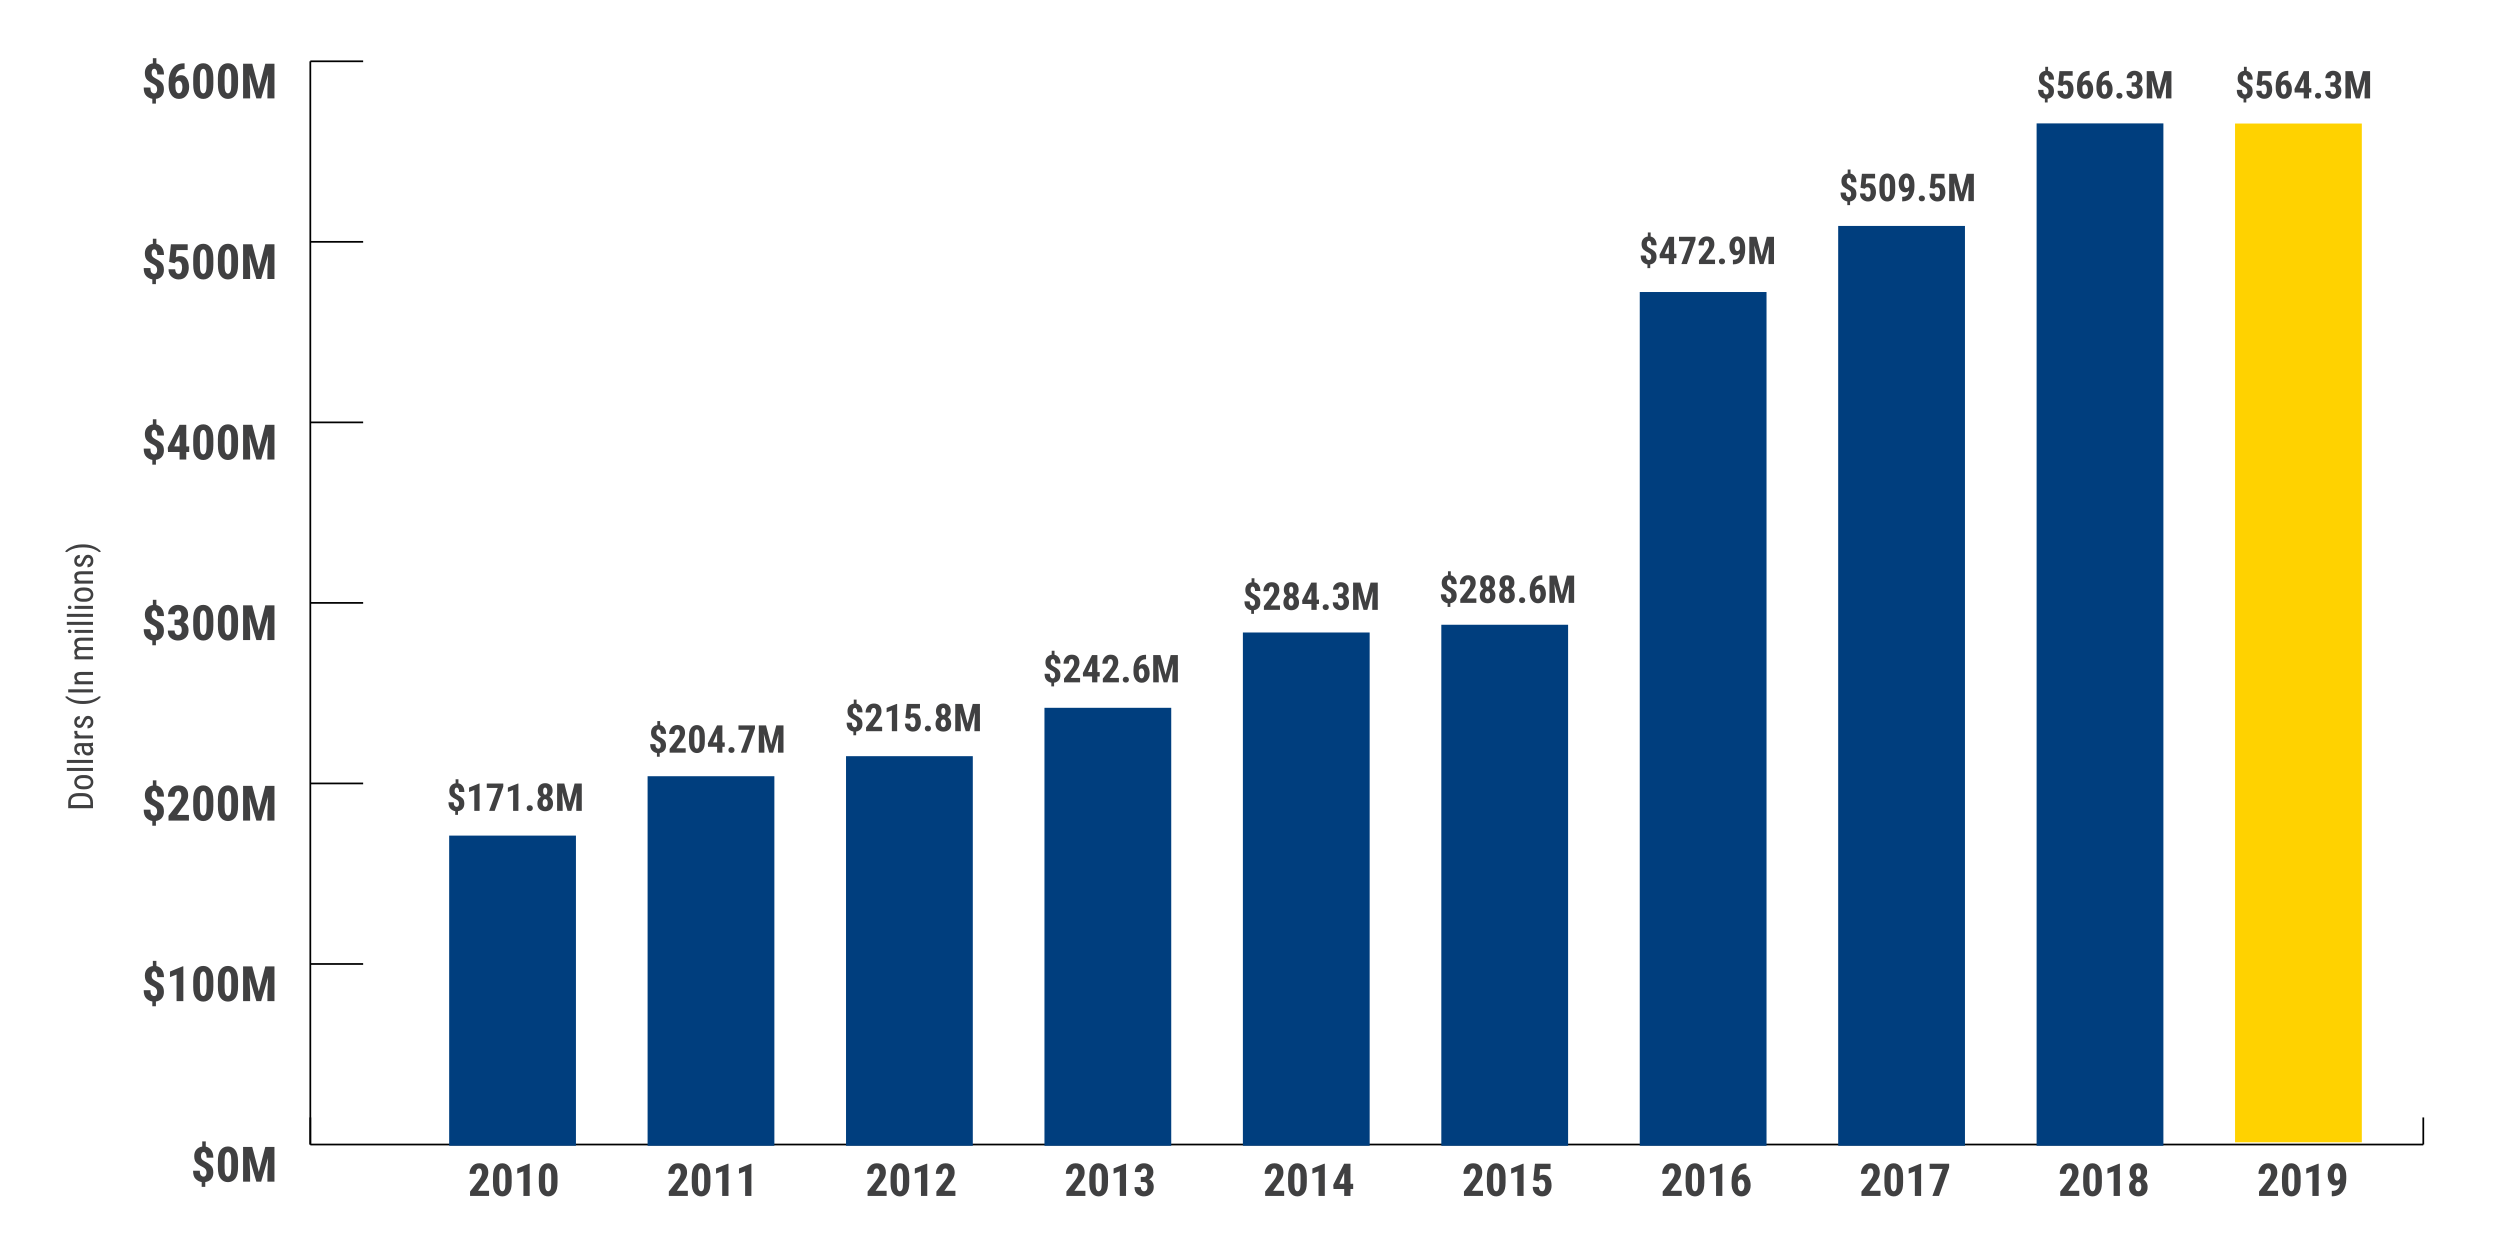
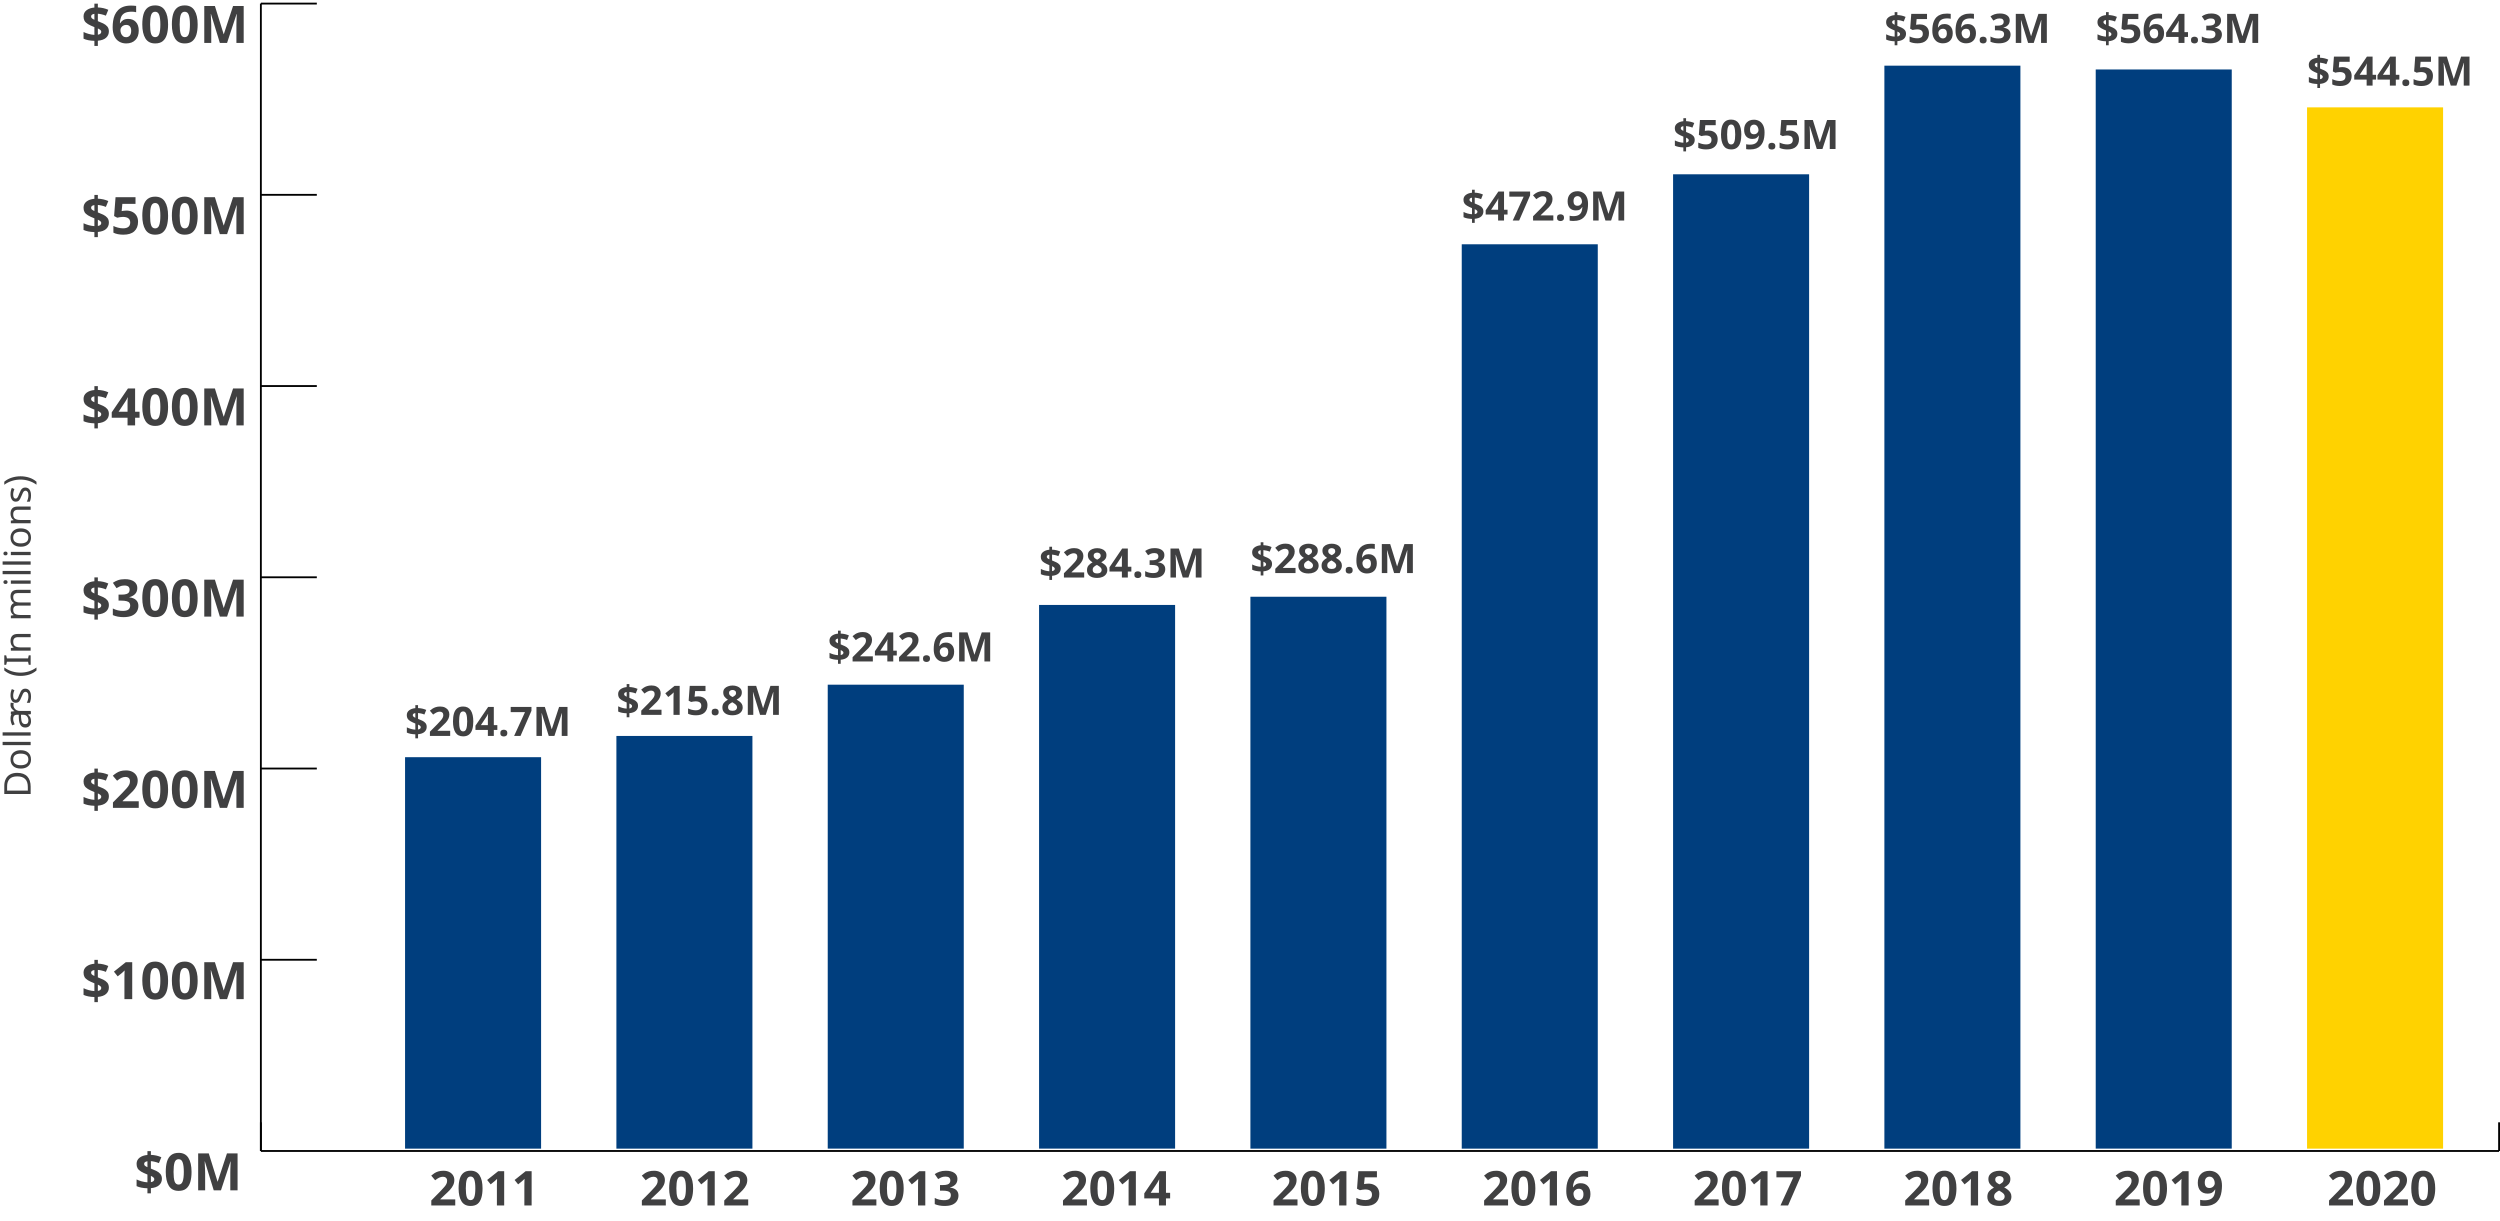
- <svg xmlns="http://www.w3.org/2000/svg" id="Layer_1" data-name="Layer 1" viewBox="0 0 717 358">
+ <svg xmlns="http://www.w3.org/2000/svg" id="Layer_1" data-name="Layer 1" viewBox="0 0 676.88 330.34">
  <defs>
-     <style>.cls-1{font-size:10px;font-family:RobotoCondensed-Regular, Roboto Condensed;}.cls-1,.cls-2,.cls-3,.cls-5{fill:#404041;}.cls-2{font-size:13px;}.cls-2,.cls-3,.cls-5{font-family:RobotoCondensed-Bold, Roboto Condensed;font-weight:700;}.cls-3{font-size:11px;}.cls-4{fill:none;stroke:#000;stroke-miterlimit:10;stroke-width:0.5px;}.cls-5{font-size:14px;}.cls-6{fill:#ffd200;}.cls-7{fill:#003e7e;}</style>
+     <style>.cls-1{font-size:10px;font-family:SourceSansPro-Regular, Source Sans Pro;}.cls-1,.cls-3,.cls-4,.cls-6{fill:#404041;}.cls-2{letter-spacing:0em;}.cls-3{font-size:13px;}.cls-3,.cls-4,.cls-6{font-family:SourceSansPro-SemiBold, Source Sans Pro;font-weight:600;}.cls-4{font-size:11px;}.cls-5{fill:none;stroke:#000;stroke-miterlimit:10;stroke-width:0.5px;}.cls-6{font-size:14px;}.cls-7{fill:#ffd200;}.cls-8{fill:#003e7e;}</style>
  </defs>
-   <text class="cls-1" transform="translate(26.67 232.55) rotate(-90)">Dollars (In millions)</text>
-   <text class="cls-2" transform="translate(419.25 343)">2015</text>
-   <text class="cls-2" transform="translate(248.22 343)">2012</text>
-   <text class="cls-2" transform="translate(305.23 343)">2013</text>
-   <text class="cls-2" transform="translate(362.24 343)">2014</text>
-   <text class="cls-2" transform="translate(191.21 343)">2011</text>
-   <text class="cls-2" transform="translate(134.2 343)">2010</text>
-   <text class="cls-3" transform="translate(356.41 174.91)">$284.3M</text>
-   <text class="cls-2" transform="translate(476.25 343)">2016</text>
-   <text class="cls-2" transform="translate(533.26 343)">2017</text>
-   <text class="cls-2" transform="translate(590.27 343)">2018</text>
-   <text class="cls-2" transform="translate(647.28 343)">2019</text>
-   <text class="cls-3" transform="translate(412.73 172.91)">$288.6M</text>
-   <text class="cls-3" transform="translate(470.05 75.74)">$472.9M</text>
-   <text class="cls-3" transform="translate(527.37 57.68)">$509.5M</text>
-   <text class="cls-3" transform="translate(584.03 28.23)">$566.3M</text>
-   <text class="cls-3" transform="translate(641.01 28.23)">$564.3M</text>
-   <text class="cls-3" transform="translate(299.08 195.7)">$242.6M</text>
-   <text class="cls-3" transform="translate(242.31 209.71)">$215.8M</text>
-   <text class="cls-3" transform="translate(128.12 232.55)">$171.8M</text>
-   <text class="cls-3" transform="translate(185.97 215.87)">$204.7M</text>
-   <line class="cls-4" x1="89" y1="328.25" x2="695" y2="328.25" />
-   <line class="cls-4" x1="89" y1="328.25" x2="89" y2="320.48" />
-   <line class="cls-4" x1="695" y1="328.25" x2="695" y2="320.48" />
-   <text class="cls-5" transform="translate(54.75 338.9)">$0M</text>
-   <text class="cls-5" transform="translate(40.59 287.12)">$100M</text>
-   <text class="cls-5" transform="translate(40.59 235.34)">$200M</text>
-   <text class="cls-5" transform="translate(40.59 183.57)">$300M</text>
-   <text class="cls-5" transform="translate(40.59 131.79)">$400M</text>
-   <text class="cls-5" transform="translate(40.59 80.01)">$500M</text>
-   <text class="cls-5" transform="translate(40.59 28.23)">$600M</text>
-   <line class="cls-4" x1="89" y1="328.25" x2="89" y2="17.58" />
-   <line class="cls-4" x1="89" y1="276.47" x2="104.15" y2="276.47" />
-   <line class="cls-4" x1="89" y1="224.69" x2="104.15" y2="224.69" />
-   <line class="cls-4" x1="89" y1="172.91" x2="104.15" y2="172.91" />
-   <line class="cls-4" x1="89" y1="121.14" x2="104.15" y2="121.14" />
-   <line class="cls-4" x1="89" y1="69.36" x2="104.15" y2="69.36" />
-   <line class="cls-4" x1="89" y1="17.58" x2="104.15" y2="17.58" />
-   <rect class="cls-6" x="641.01" y="35.43" width="36.36" height="292.18" />
-   <rect class="cls-7" x="584.1" y="35.39" width="36.36" height="293.22" />
-   <rect class="cls-7" x="527.19" y="64.8" width="36.36" height="263.81" />
-   <rect class="cls-7" x="470.28" y="83.75" width="36.36" height="244.86" />
-   <rect class="cls-7" x="413.37" y="179.18" width="36.36" height="149.43" />
-   <rect class="cls-7" x="356.46" y="181.4" width="36.36" height="147.2" />
-   <rect class="cls-7" x="299.55" y="203" width="36.36" height="125.61" />
-   <rect class="cls-7" x="242.64" y="216.87" width="36.36" height="111.74" />
-   <rect class="cls-7" x="185.73" y="222.62" width="36.36" height="105.99" />
-   <rect class="cls-7" x="128.82" y="239.65" width="36.36" height="88.95" />
+   <text class="cls-1" transform="translate(8.3 215.94) rotate(-90)">Dolla<tspan class="cls-2" x="21.71" y="0">r</tspan>
+     <tspan x="25.14" y="0">s (In millions)</tspan>
+   </text>
+   <text class="cls-3" transform="translate(344.3 326.39)">2015</text>
+   <text class="cls-3" transform="translate(173.27 326.39)">2012</text>
+   <text class="cls-3" transform="translate(230.28 326.39)">2013</text>
+   <text class="cls-3" transform="translate(287.29 326.39)">2014</text>
+   <text class="cls-3" transform="translate(116.26 326.39)">2011</text>
+   <text class="cls-4" transform="translate(281.33 156.37)">$284.3M</text>
+   <text class="cls-3" transform="translate(401.31 326.39)">2016</text>
+   <text class="cls-3" transform="translate(458.32 326.39)">2017</text>
+   <text class="cls-3" transform="translate(515.32 326.39)">2018</text>
+   <text class="cls-3" transform="translate(572.33 326.39)">2019</text>
+   <text class="cls-3" transform="translate(630.08 326.39)">2020</text>
+   <text class="cls-4" transform="translate(338.55 155.16)">$288.6M</text>
+   <text class="cls-4" transform="translate(395.77 59.71)">$472.9M</text>
+   <text class="cls-4" transform="translate(452.99 40.35)">$509.5M</text>
+   <text class="cls-4" transform="translate(510.2 11.62)">$566.3M</text>
+   <text class="cls-4" transform="translate(567.42 11.62)">$564.3M</text>
+   <text class="cls-4" transform="translate(624.64 23.18)">$544.5M</text>
+   <text class="cls-4" transform="translate(224.11 179.09)">$242.6M</text>
+   <text class="cls-4" transform="translate(166.89 193.56)">$215.8M</text>
+   <text class="cls-4" transform="translate(109.67 199.26)">$204.7M</text>
+   <line class="cls-5" x1="70.63" y1="311.63" x2="676.63" y2="311.63" />
+   <line class="cls-5" x1="70.63" y1="311.63" x2="70.63" y2="303.87" />
+   <line class="cls-5" x1="676.63" y1="311.63" x2="676.63" y2="303.87" />
+   <text class="cls-6" transform="translate(36.37 322.29)">$0M</text>
+   <text class="cls-6" transform="translate(22.01 270.51)">$100M</text>
+   <text class="cls-6" transform="translate(22.01 218.73)">$200M</text>
+   <text class="cls-6" transform="translate(22.01 166.95)">$300M</text>
+   <text class="cls-6" transform="translate(22.01 115.18)">$400M</text>
+   <text class="cls-6" transform="translate(22.01 63.4)">$500M</text>
+   <text class="cls-6" transform="translate(22.01 11.62)">$600M</text>
+   <line class="cls-5" x1="70.63" y1="311.63" x2="70.63" y2="0.97" />
+   <line class="cls-5" x1="70.63" y1="259.86" x2="85.78" y2="259.86" />
+   <line class="cls-5" x1="70.63" y1="208.08" x2="85.78" y2="208.08" />
+   <line class="cls-5" x1="70.63" y1="156.3" x2="85.78" y2="156.3" />
+   <line class="cls-5" x1="70.63" y1="104.52" x2="85.78" y2="104.52" />
+   <line class="cls-5" x1="70.63" y1="52.75" x2="85.78" y2="52.75" />
+   <line class="cls-5" x1="70.63" y1="0.97" x2="85.78" y2="0.97" />
+   <rect class="cls-7" x="624.64" y="29.07" width="36.83" height="281.93" />
+   <rect class="cls-8" x="567.42" y="18.81" width="36.83" height="292.18" />
+   <rect class="cls-8" x="510.2" y="17.78" width="36.83" height="293.22" />
+   <rect class="cls-8" x="452.99" y="47.19" width="36.83" height="263.81" />
+   <rect class="cls-8" x="395.77" y="66.14" width="36.83" height="244.86" />
+   <rect class="cls-8" x="338.55" y="161.57" width="36.83" height="149.43" />
+   <rect class="cls-8" x="281.33" y="163.79" width="36.83" height="147.2" />
+   <rect class="cls-8" x="224.11" y="185.38" width="36.83" height="125.61" />
+   <rect class="cls-8" x="166.89" y="199.26" width="36.83" height="111.74" />
+   <rect class="cls-8" x="109.67" y="205.01" width="36.83" height="105.99" />
</svg>
